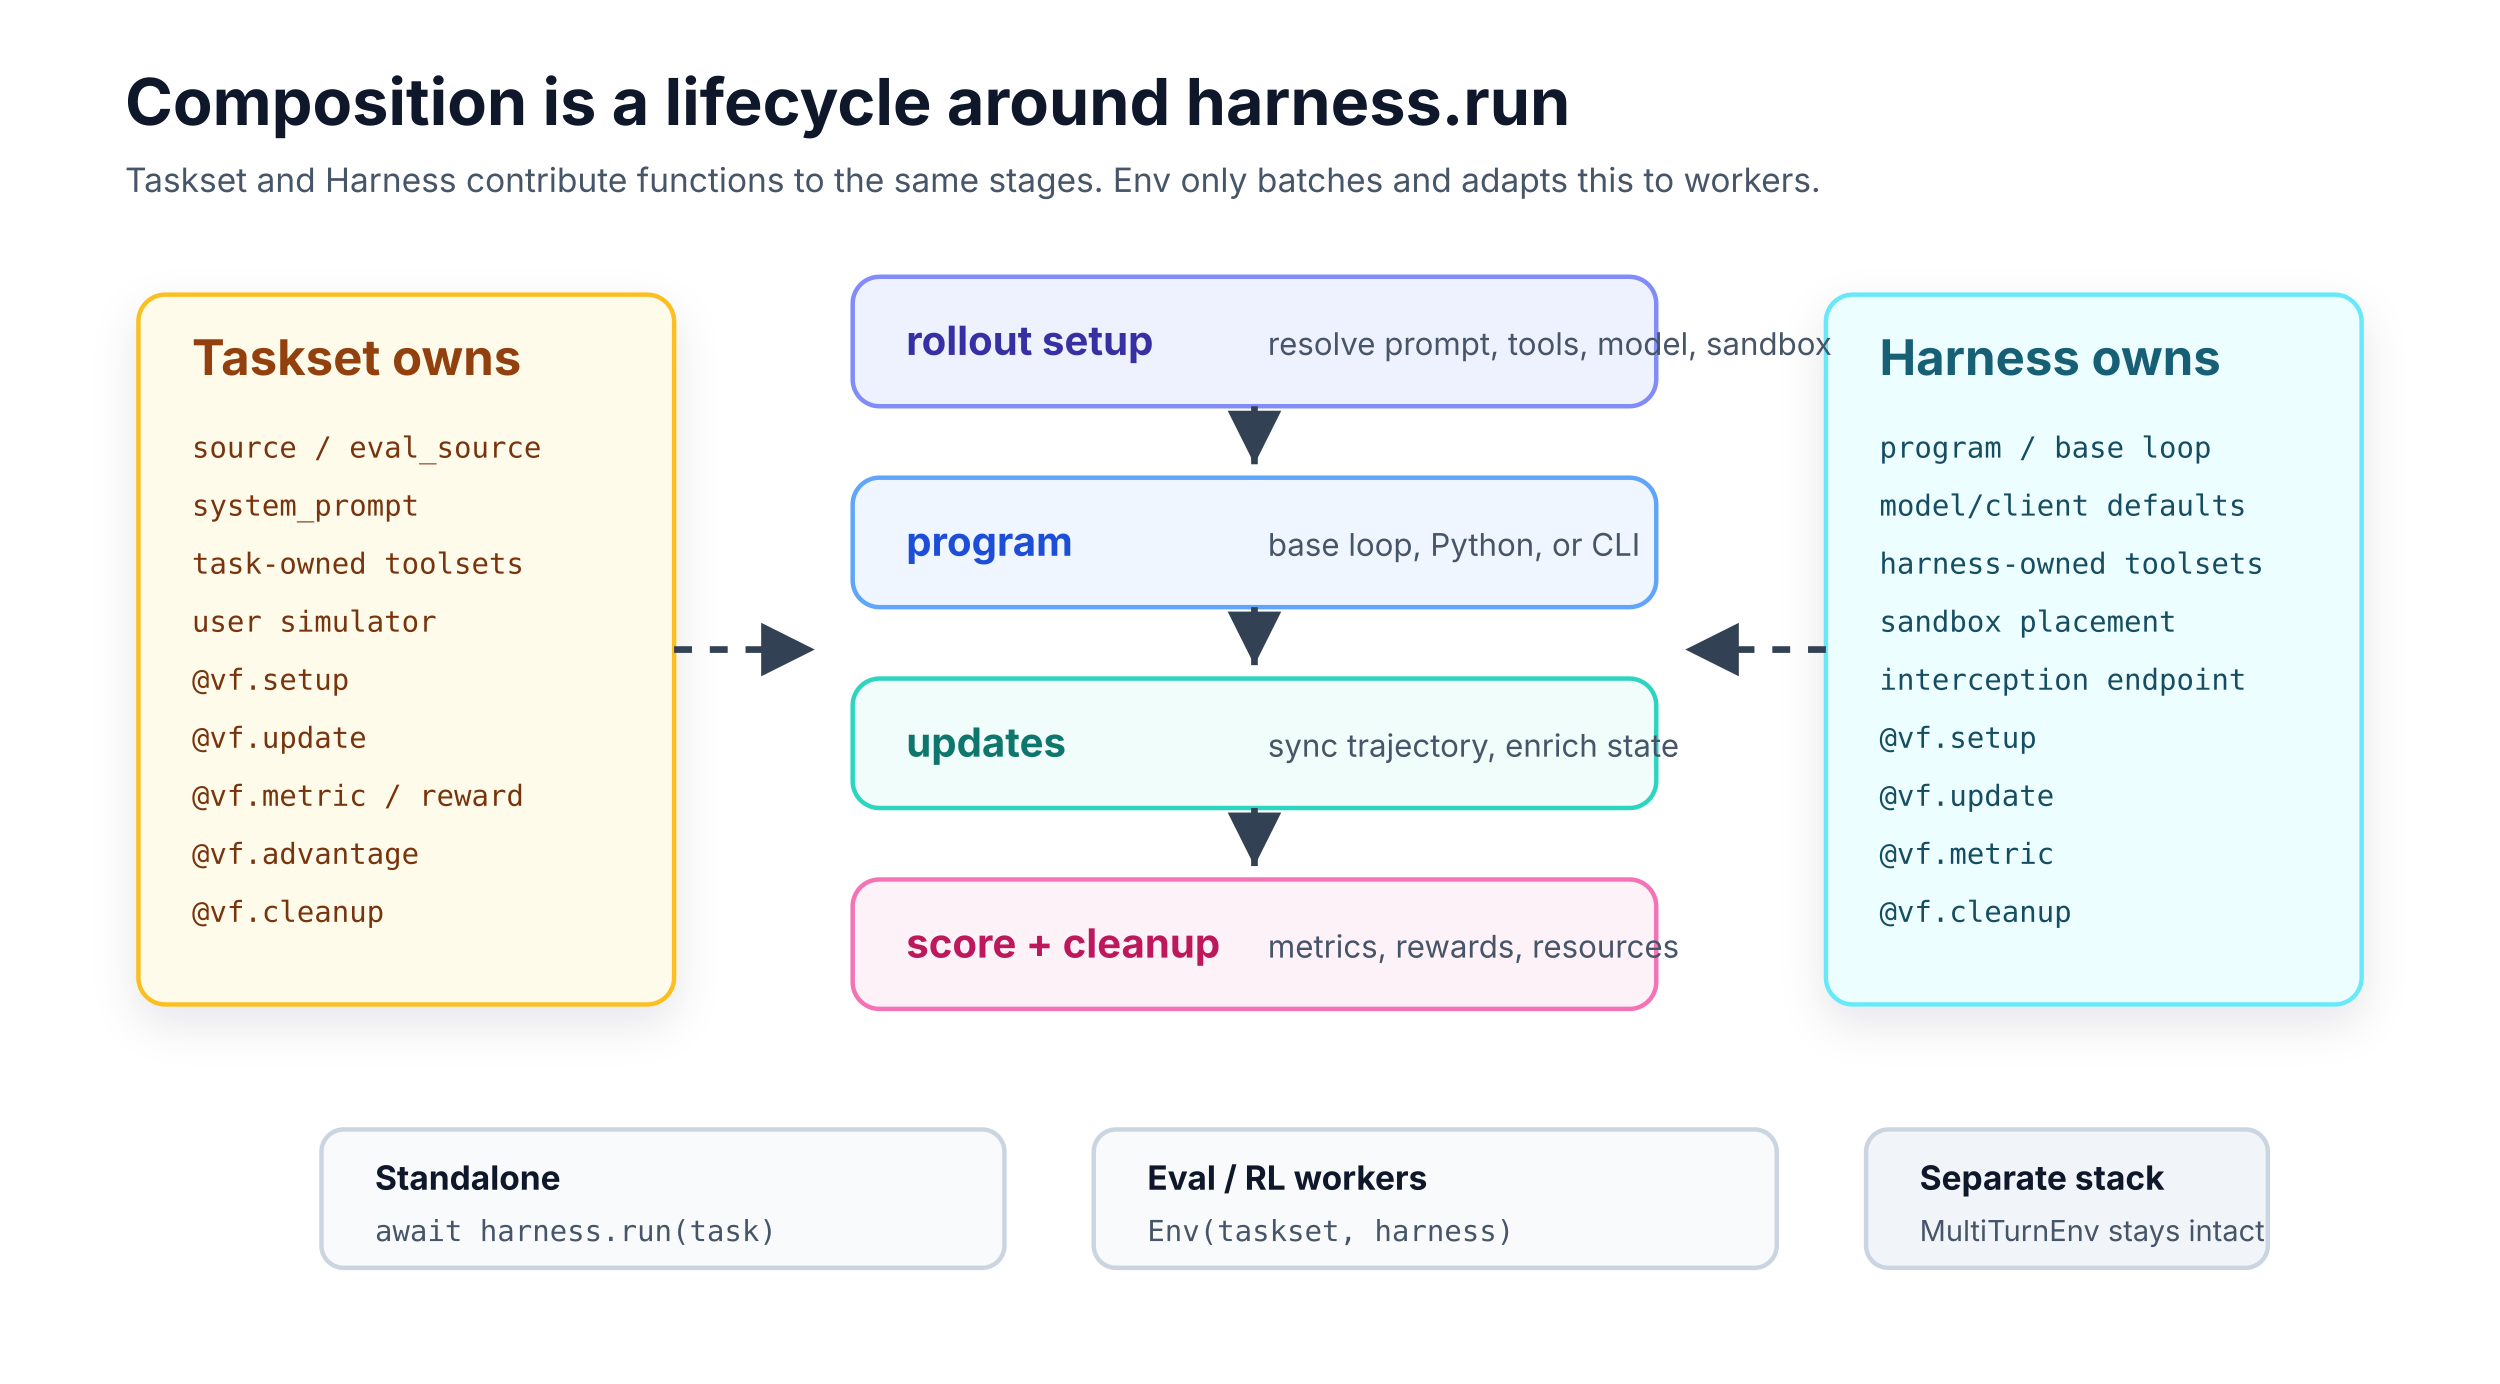
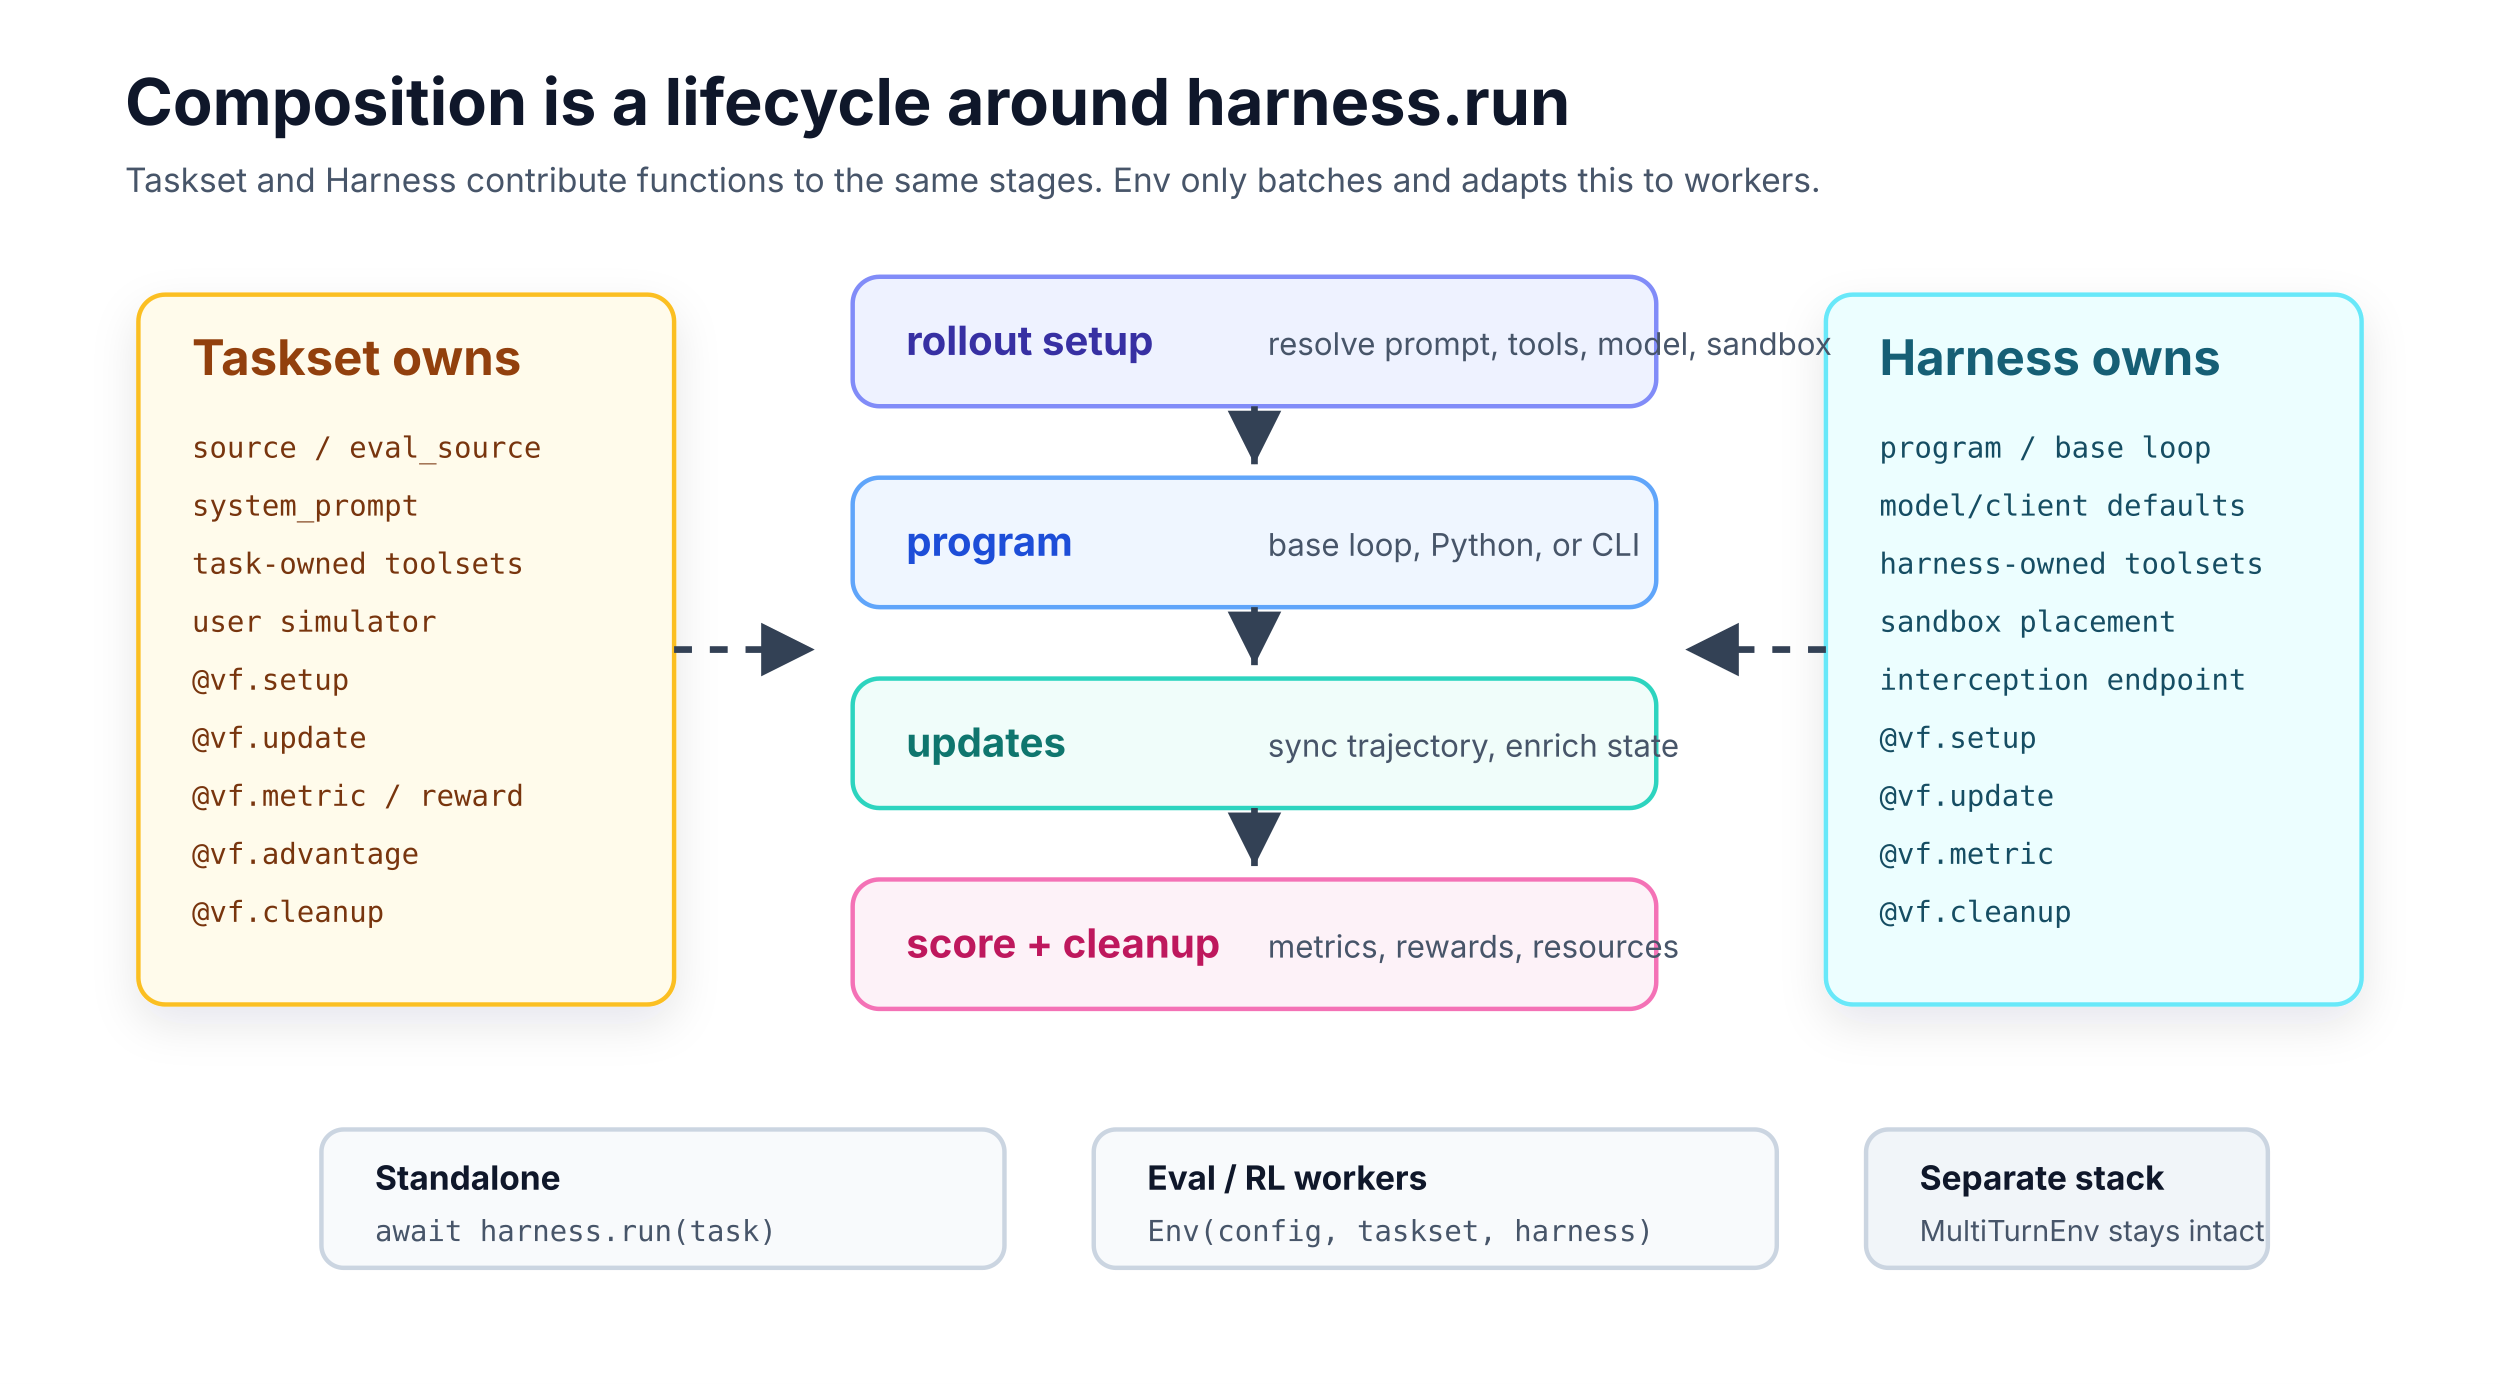
<svg xmlns="http://www.w3.org/2000/svg" width="1120" height="620" viewBox="0 0 1120 620" role="img" aria-labelledby="title desc">
  <defs>
    <marker id="arrow" markerWidth="12" markerHeight="12" refX="10" refY="6" orient="auto">
      <path d="M2,2 L10,6 L2,10 Z" fill="#334155" />
    </marker>
    <filter id="shadow" x="-20%" y="-20%" width="140%" height="140%">
      <feDropShadow dx="0" dy="8" stdDeviation="10" flood-color="#101828" flood-opacity="0.10" />
    </filter>
  </defs>
  <rect width="1120" height="620" fill="#ffffff" />
  <text x="56" y="56" font-family="Inter, ui-sans-serif, system-ui, sans-serif" font-size="29" font-weight="700" fill="#0f172a">Composition is a lifecycle around harness.run</text>
  <text x="56" y="86" font-family="Inter, ui-sans-serif, system-ui, sans-serif" font-size="15" fill="#475569">Taskset and Harness contribute functions to the same stages. Env only batches and adapts this to workers.</text>
  <g filter="url(#shadow)">
    <rect x="62" y="132" width="240" height="318" rx="12" fill="#fffbeb" stroke="#fbbf24" stroke-width="2" />
    <text x="86" y="168" font-family="Inter, ui-sans-serif, system-ui, sans-serif" font-size="22" font-weight="700" fill="#92400e">Taskset owns</text>
    <text x="86" y="205" font-family="ui-monospace, SFMono-Regular, Menlo, monospace" font-size="13" fill="#78350f">source / eval_source</text>
    <text x="86" y="231" font-family="ui-monospace, SFMono-Regular, Menlo, monospace" font-size="13" fill="#78350f">system_prompt</text>
    <text x="86" y="257" font-family="ui-monospace, SFMono-Regular, Menlo, monospace" font-size="13" fill="#78350f">task-owned toolsets</text>
    <text x="86" y="283" font-family="ui-monospace, SFMono-Regular, Menlo, monospace" font-size="13" fill="#78350f">user simulator</text>
    <text x="86" y="309" font-family="ui-monospace, SFMono-Regular, Menlo, monospace" font-size="13" fill="#78350f">@vf.setup</text>
    <text x="86" y="335" font-family="ui-monospace, SFMono-Regular, Menlo, monospace" font-size="13" fill="#78350f">@vf.update</text>
    <text x="86" y="361" font-family="ui-monospace, SFMono-Regular, Menlo, monospace" font-size="13" fill="#78350f">@vf.metric / reward</text>
    <text x="86" y="387" font-family="ui-monospace, SFMono-Regular, Menlo, monospace" font-size="13" fill="#78350f">@vf.advantage</text>
    <text x="86" y="413" font-family="ui-monospace, SFMono-Regular, Menlo, monospace" font-size="13" fill="#78350f">@vf.cleanup</text>
  </g>
  <g filter="url(#shadow)">
    <rect x="818" y="132" width="240" height="318" rx="12" fill="#ecfeff" stroke="#67e8f9" stroke-width="2" />
    <text x="842" y="168" font-family="Inter, ui-sans-serif, system-ui, sans-serif" font-size="22" font-weight="700" fill="#155e75">Harness owns</text>
    <text x="842" y="205" font-family="ui-monospace, SFMono-Regular, Menlo, monospace" font-size="13" fill="#164e63">program / base loop</text>
    <text x="842" y="231" font-family="ui-monospace, SFMono-Regular, Menlo, monospace" font-size="13" fill="#164e63">model/client defaults</text>
    <text x="842" y="257" font-family="ui-monospace, SFMono-Regular, Menlo, monospace" font-size="13" fill="#164e63">harness-owned toolsets</text>
    <text x="842" y="283" font-family="ui-monospace, SFMono-Regular, Menlo, monospace" font-size="13" fill="#164e63">sandbox placement</text>
    <text x="842" y="309" font-family="ui-monospace, SFMono-Regular, Menlo, monospace" font-size="13" fill="#164e63">interception endpoint</text>
    <text x="842" y="335" font-family="ui-monospace, SFMono-Regular, Menlo, monospace" font-size="13" fill="#164e63">@vf.setup</text>
    <text x="842" y="361" font-family="ui-monospace, SFMono-Regular, Menlo, monospace" font-size="13" fill="#164e63">@vf.update</text>
    <text x="842" y="387" font-family="ui-monospace, SFMono-Regular, Menlo, monospace" font-size="13" fill="#164e63">@vf.metric</text>
    <text x="842" y="413" font-family="ui-monospace, SFMono-Regular, Menlo, monospace" font-size="13" fill="#164e63">@vf.cleanup</text>
  </g>
  <g>
    <rect x="382" y="124" width="360" height="58" rx="12" fill="#eef2ff" stroke="#818cf8" stroke-width="2" />
    <text x="406" y="159" font-family="Inter, ui-sans-serif, system-ui, sans-serif" font-size="18" font-weight="700" fill="#3730a3">rollout setup</text>
    <text x="568" y="159" font-family="Inter, ui-sans-serif, system-ui, sans-serif" font-size="14" fill="#475569">resolve prompt, tools, model, sandbox</text>
    <rect x="382" y="214" width="360" height="58" rx="12" fill="#eff6ff" stroke="#60a5fa" stroke-width="2" />
    <text x="406" y="249" font-family="Inter, ui-sans-serif, system-ui, sans-serif" font-size="18" font-weight="700" fill="#1d4ed8">program</text>
    <text x="568" y="249" font-family="Inter, ui-sans-serif, system-ui, sans-serif" font-size="14" fill="#475569">base loop, Python, or CLI</text>
    <rect x="382" y="304" width="360" height="58" rx="12" fill="#f0fdfa" stroke="#2dd4bf" stroke-width="2" />
    <text x="406" y="339" font-family="Inter, ui-sans-serif, system-ui, sans-serif" font-size="18" font-weight="700" fill="#0f766e">updates</text>
    <text x="568" y="339" font-family="Inter, ui-sans-serif, system-ui, sans-serif" font-size="14" fill="#475569">sync trajectory, enrich state</text>
    <rect x="382" y="394" width="360" height="58" rx="12" fill="#fdf2f8" stroke="#f472b6" stroke-width="2" />
    <text x="406" y="429" font-family="Inter, ui-sans-serif, system-ui, sans-serif" font-size="18" font-weight="700" fill="#be185d">score + cleanup</text>
    <text x="568" y="429" font-family="Inter, ui-sans-serif, system-ui, sans-serif" font-size="14" fill="#475569">metrics, rewards, resources</text>
  </g>
  <path d="M562 182 V208" stroke="#334155" stroke-width="3" marker-end="url(#arrow)" />
  <path d="M562 272 V298" stroke="#334155" stroke-width="3" marker-end="url(#arrow)" />
  <path d="M562 362 V388" stroke="#334155" stroke-width="3" marker-end="url(#arrow)" />
  <path d="M302 291 H365" stroke="#334155" stroke-width="3" stroke-dasharray="8 8" marker-end="url(#arrow)" />
  <path d="M818 291 H755" stroke="#334155" stroke-width="3" stroke-dasharray="8 8" marker-end="url(#arrow)" />
  <g>
    <rect x="144" y="506" width="306" height="62" rx="10" fill="#f8fafc" stroke="#cbd5e1" stroke-width="2" />
    <text x="168" y="533" font-family="Inter, ui-sans-serif, system-ui, sans-serif" font-size="15" font-weight="700" fill="#0f172a">Standalone</text>
    <text x="168" y="556" font-family="ui-monospace, SFMono-Regular, Menlo, monospace" font-size="13" fill="#475569">await harness.run(task)</text>
  </g>
  <g>
    <rect x="490" y="506" width="306" height="62" rx="10" fill="#f8fafc" stroke="#cbd5e1" stroke-width="2" />
    <text x="514" y="533" font-family="Inter, ui-sans-serif, system-ui, sans-serif" font-size="15" font-weight="700" fill="#0f172a">Eval / RL workers</text>
-     <text x="514" y="556" font-family="ui-monospace, SFMono-Regular, Menlo, monospace" font-size="13" fill="#475569">Env(taskset, harness)</text>
+     <text x="514" y="556" font-family="ui-monospace, SFMono-Regular, Menlo, monospace" font-size="13" fill="#475569">Env(config, taskset, harness)</text>
  </g>
  <g>
    <rect x="836" y="506" width="180" height="62" rx="10" fill="#f1f5f9" stroke="#cbd5e1" stroke-width="2" />
    <text x="860" y="533" font-family="Inter, ui-sans-serif, system-ui, sans-serif" font-size="15" font-weight="700" fill="#0f172a">Separate stack</text>
    <text x="860" y="556" font-family="Inter, ui-sans-serif, system-ui, sans-serif" font-size="13" fill="#475569">MultiTurnEnv stays intact</text>
  </g>
</svg>
